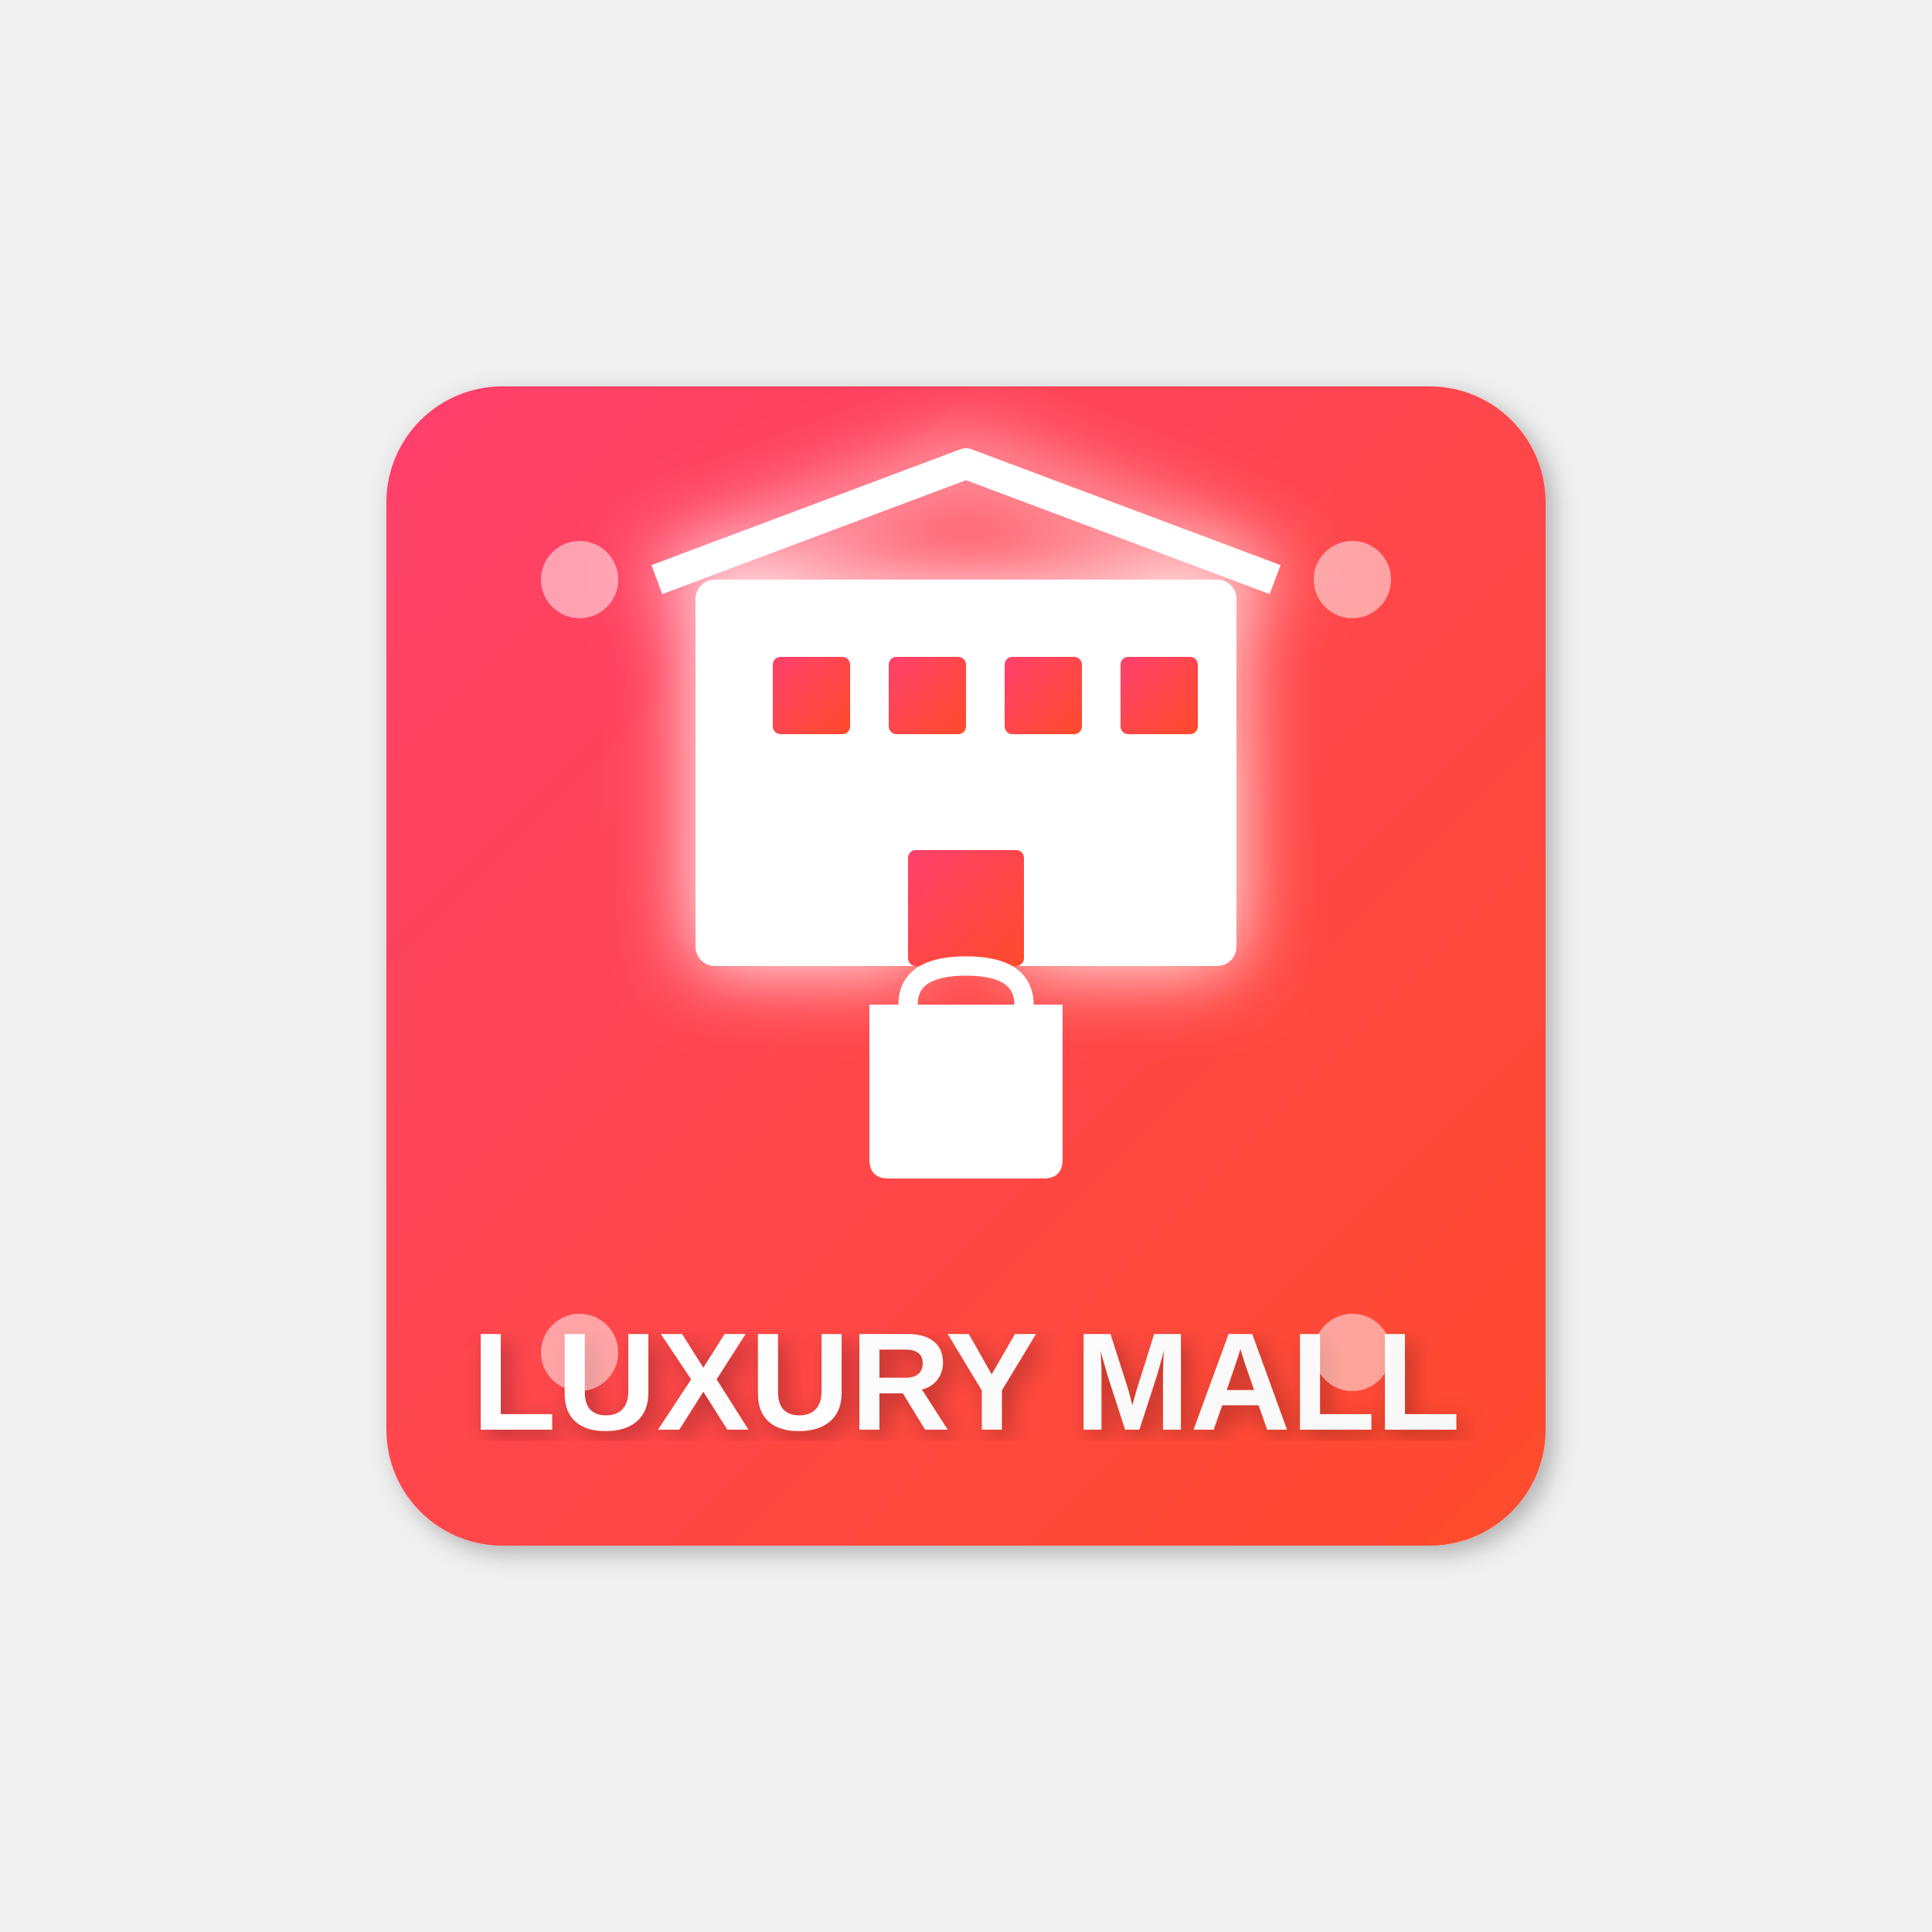
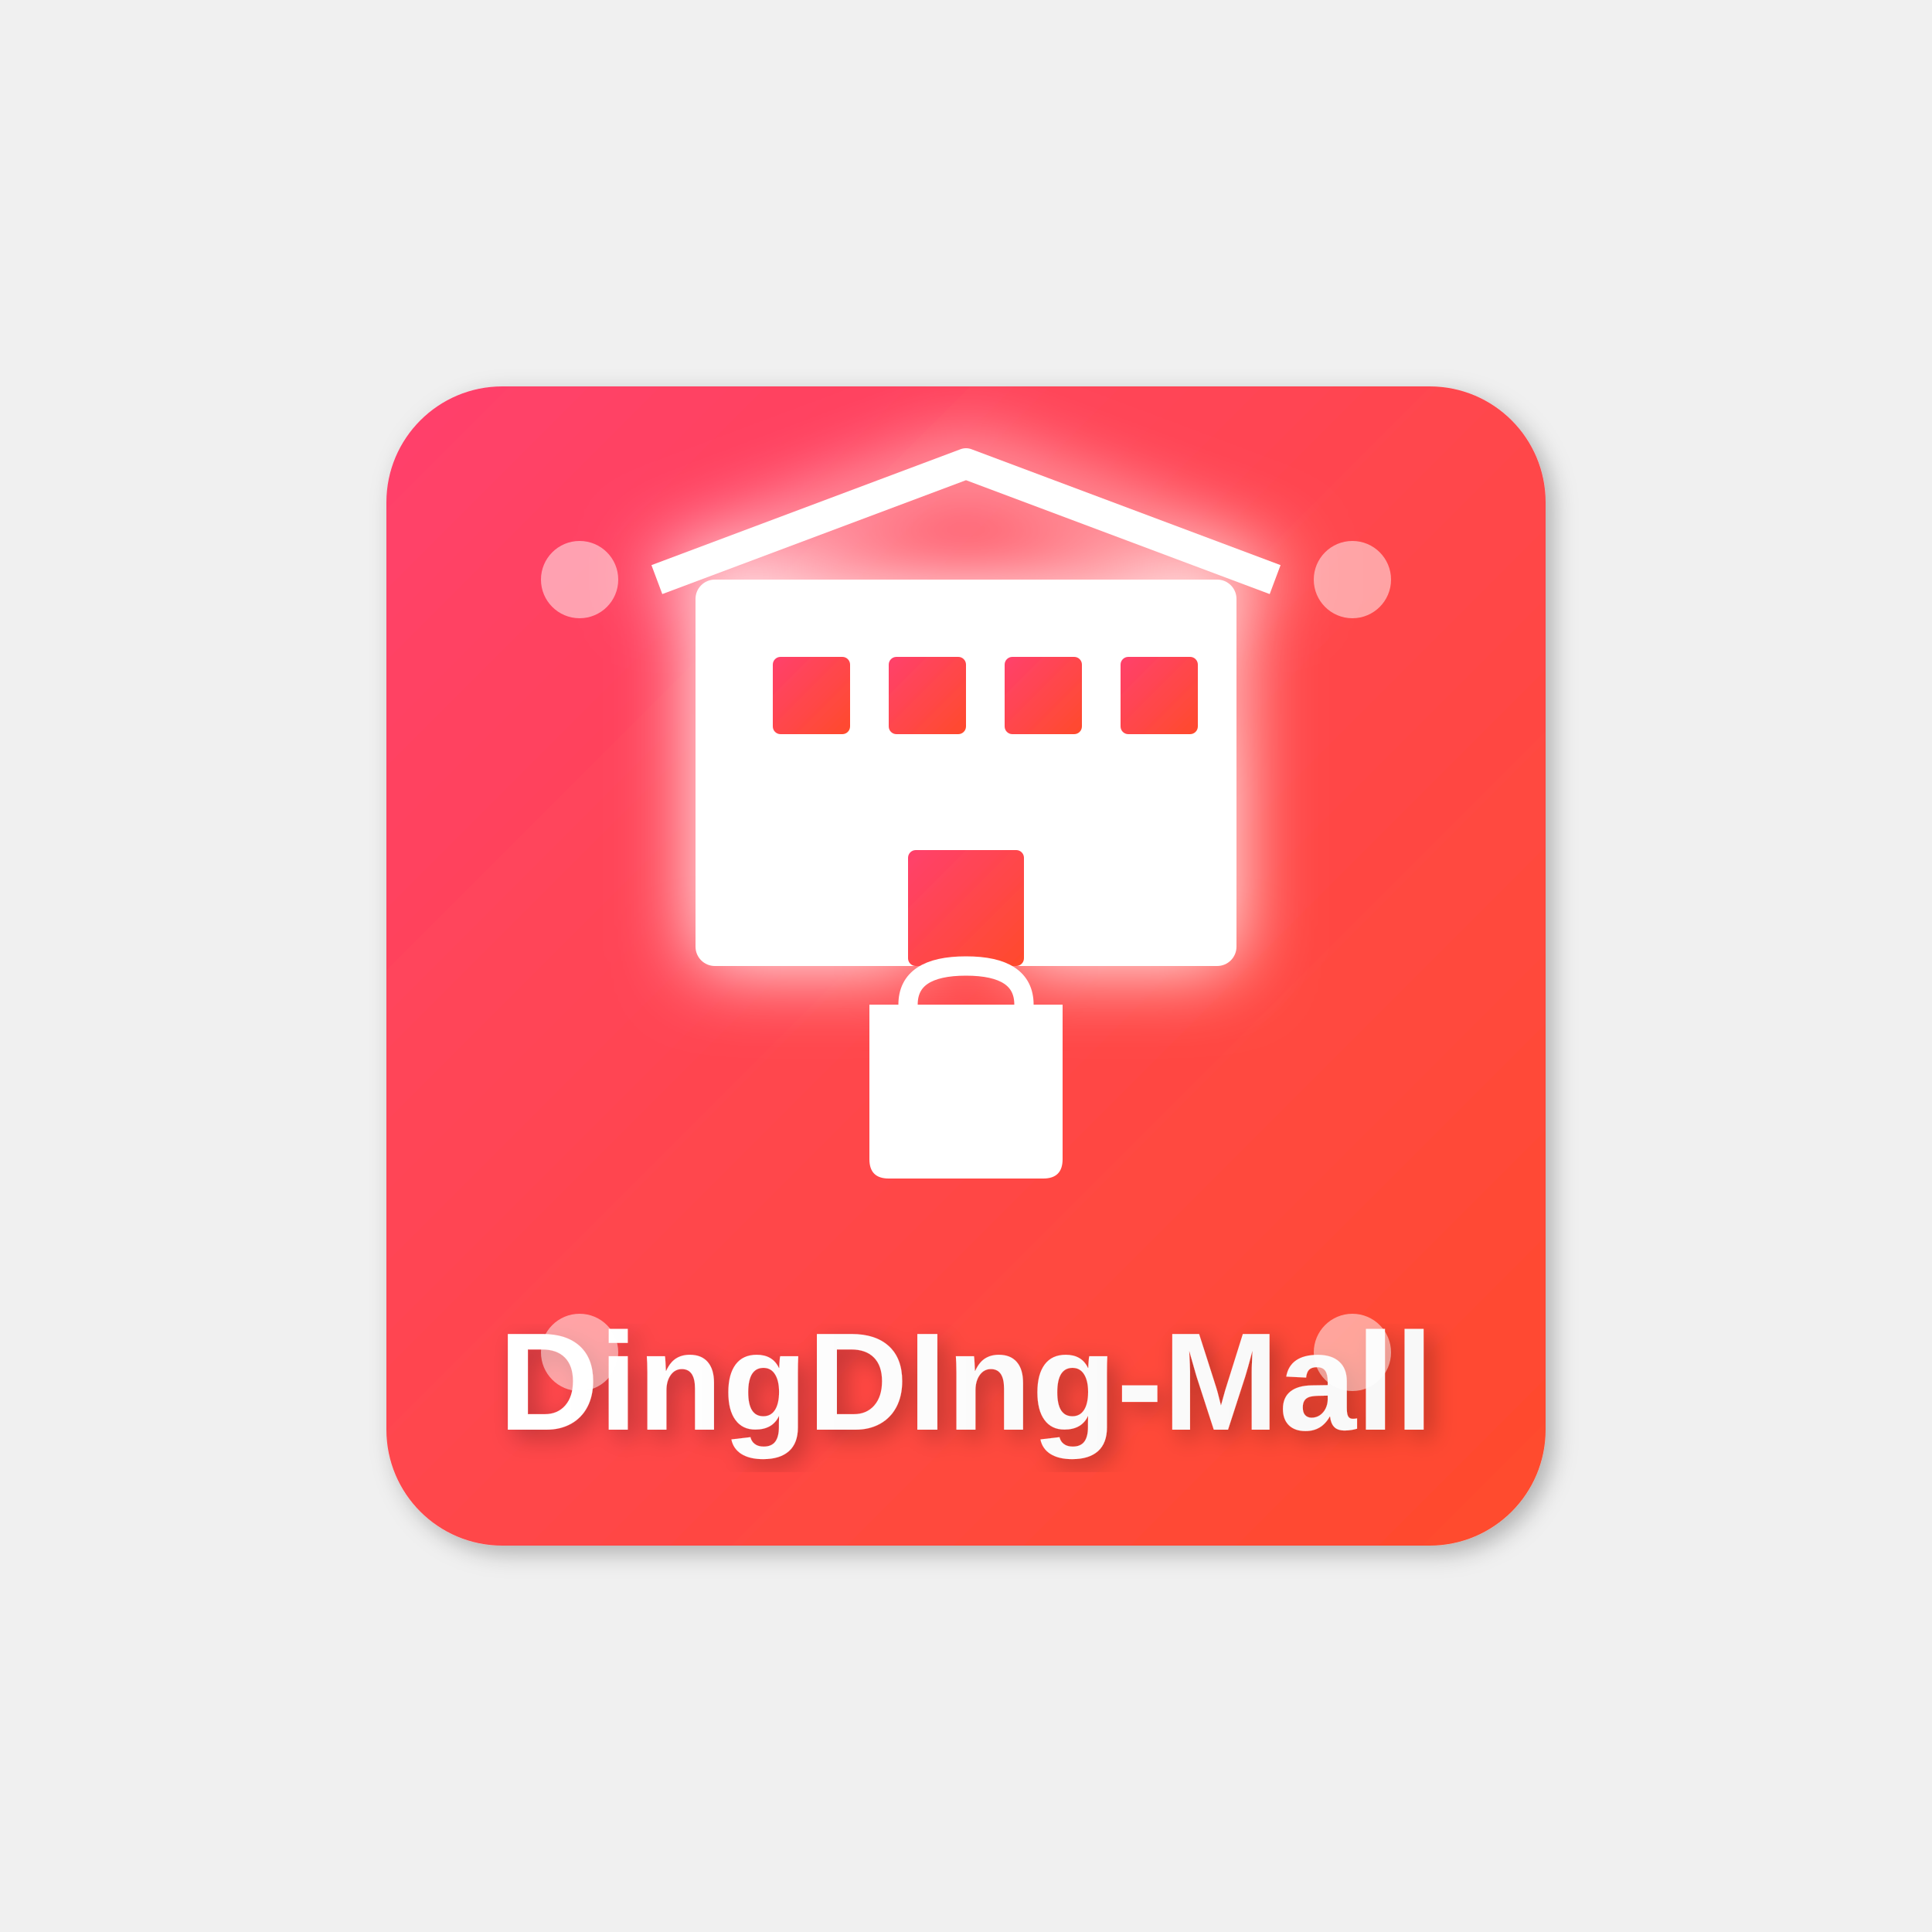
<svg xmlns="http://www.w3.org/2000/svg" viewBox="0 0 500 500" width="500" height="500">
  <defs>
    <linearGradient id="bgGradient" x1="0%" y1="0%" x2="100%" y2="100%">
      <stop offset="0%" stop-color="#FF416C" />
      <stop offset="100%" stop-color="#FF4B2B" />
    </linearGradient>
    <linearGradient id="textGradient" x1="0%" y1="0%" x2="100%" y2="0%">
      <stop offset="0%" stop-color="#ffffff" />
      <stop offset="100%" stop-color="#f8f8f8" />
    </linearGradient>
    <filter id="glow" x="-50%" y="-50%" width="200%" height="200%">
      <feGaussianBlur in="SourceGraphic" stdDeviation="10" result="blur" />
      <feComposite in="SourceGraphic" in2="blur" operator="over" />
    </filter>
    <filter id="shadow" x="-10%" y="-10%" width="120%" height="120%">
      <feDropShadow dx="2" dy="2" stdDeviation="3" flood-color="#00000044" />
    </filter>
  </defs>
  <rect x="100" y="100" width="300" height="300" rx="30" fill="url(#bgGradient)" filter="url(#shadow)" />
  <g transform="translate(250, 200)" filter="url(#glow)">
    <rect x="-70" y="-50" width="140" height="100" rx="5" fill="white" />
    <path d="M-80,-50 L0,-80 L80,-50" fill="none" stroke="white" stroke-width="8" stroke-linejoin="round" />
    <rect x="-15" y="20" width="30" height="30" rx="2" fill="url(#bgGradient)" />
    <rect x="-50" y="-30" width="20" height="20" rx="2" fill="url(#bgGradient)" />
    <rect x="-20" y="-30" width="20" height="20" rx="2" fill="url(#bgGradient)" />
    <rect x="10" y="-30" width="20" height="20" rx="2" fill="url(#bgGradient)" />
    <rect x="40" y="-30" width="20" height="20" rx="2" fill="url(#bgGradient)" />
  </g>
  <g transform="translate(250, 280)">
    <path d="M-25,-20 L-25,20 Q-25,25 -20,25 L20,25 Q25,25 25,20 L25,-20 Z" fill="white" />
    <path d="M-15,-20 Q-15,-30 0,-30 Q15,-30 15,-20" fill="none" stroke="white" stroke-width="5" stroke-linecap="round" />
  </g>
-   <text x="250" y="370" font-family="'Arial', sans-serif" font-size="36" font-weight="bold" text-anchor="middle" fill="url(#textGradient)" filter="url(#shadow)">LUXURY MALL</text>
+   <text x="250" y="370" font-family="'Arial', sans-serif" font-size="36" font-weight="bold" text-anchor="middle" fill="url(#textGradient)" filter="url(#shadow)">DingDIng-Mall</text>
  <circle cx="150" cy="150" r="10" fill="white" opacity="0.5" />
  <circle cx="350" cy="150" r="10" fill="white" opacity="0.5" />
  <circle cx="150" cy="350" r="10" fill="white" opacity="0.5" />
  <circle cx="350" cy="350" r="10" fill="white" opacity="0.5" />
</svg>
